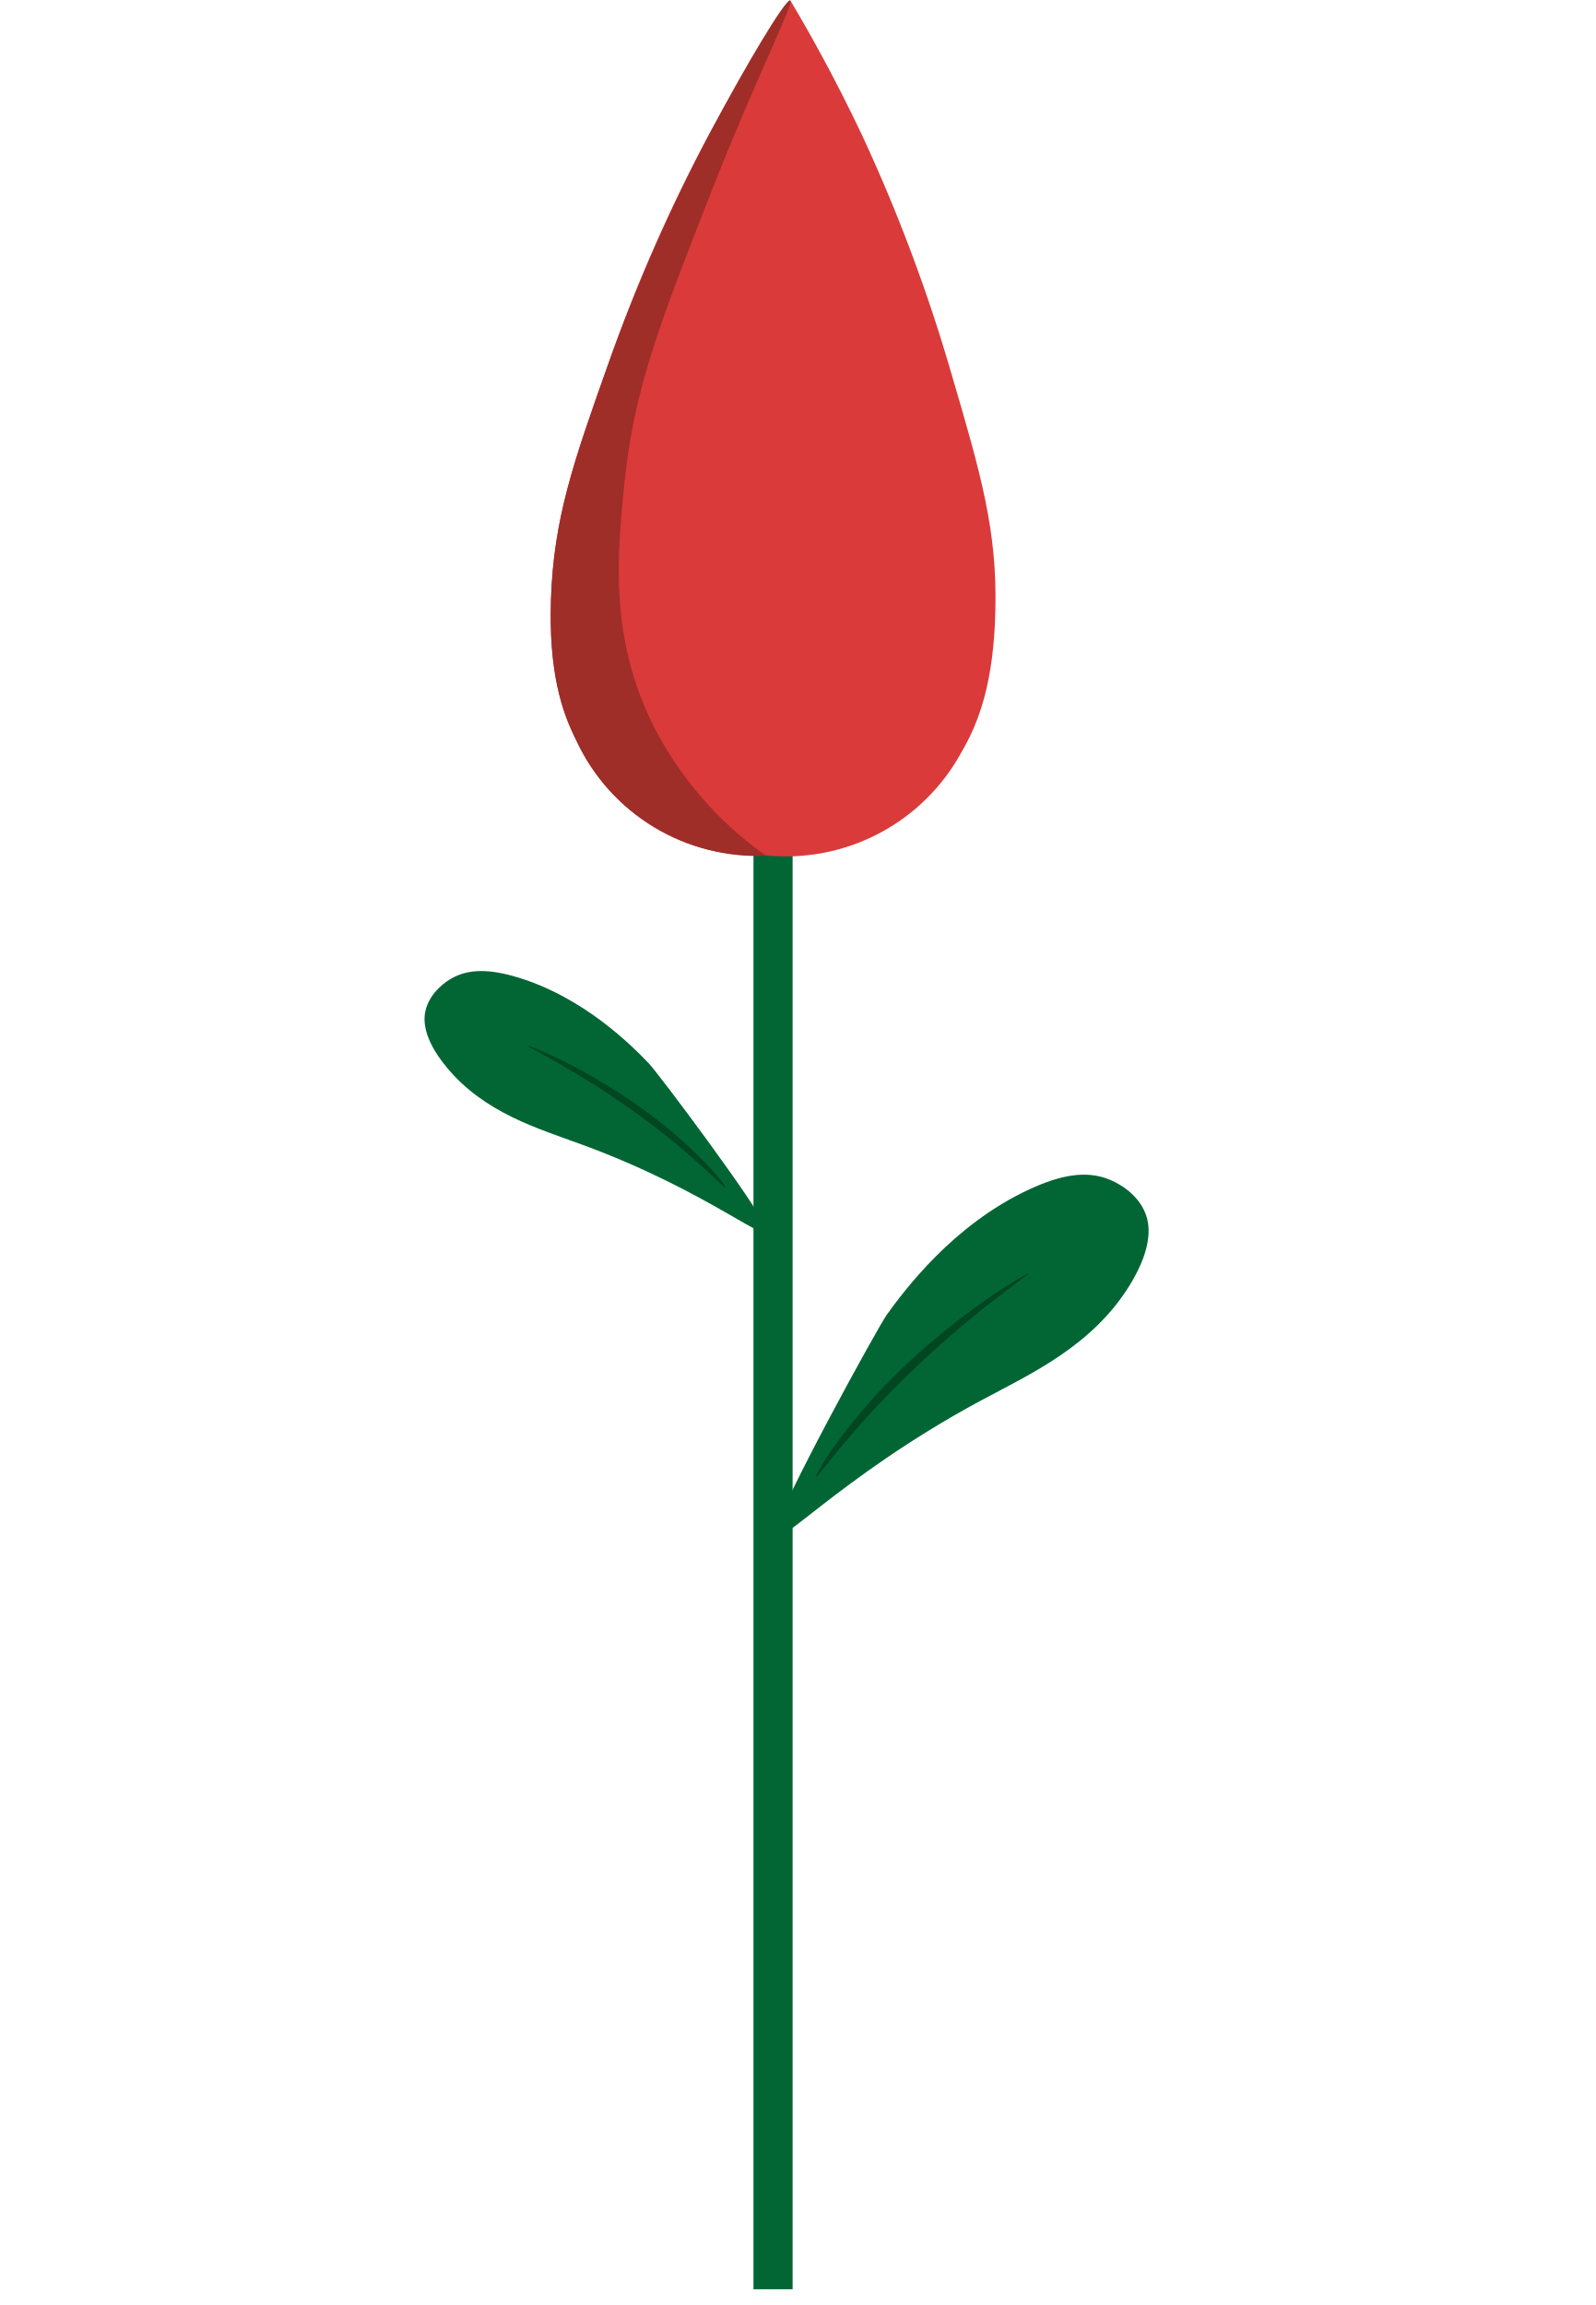
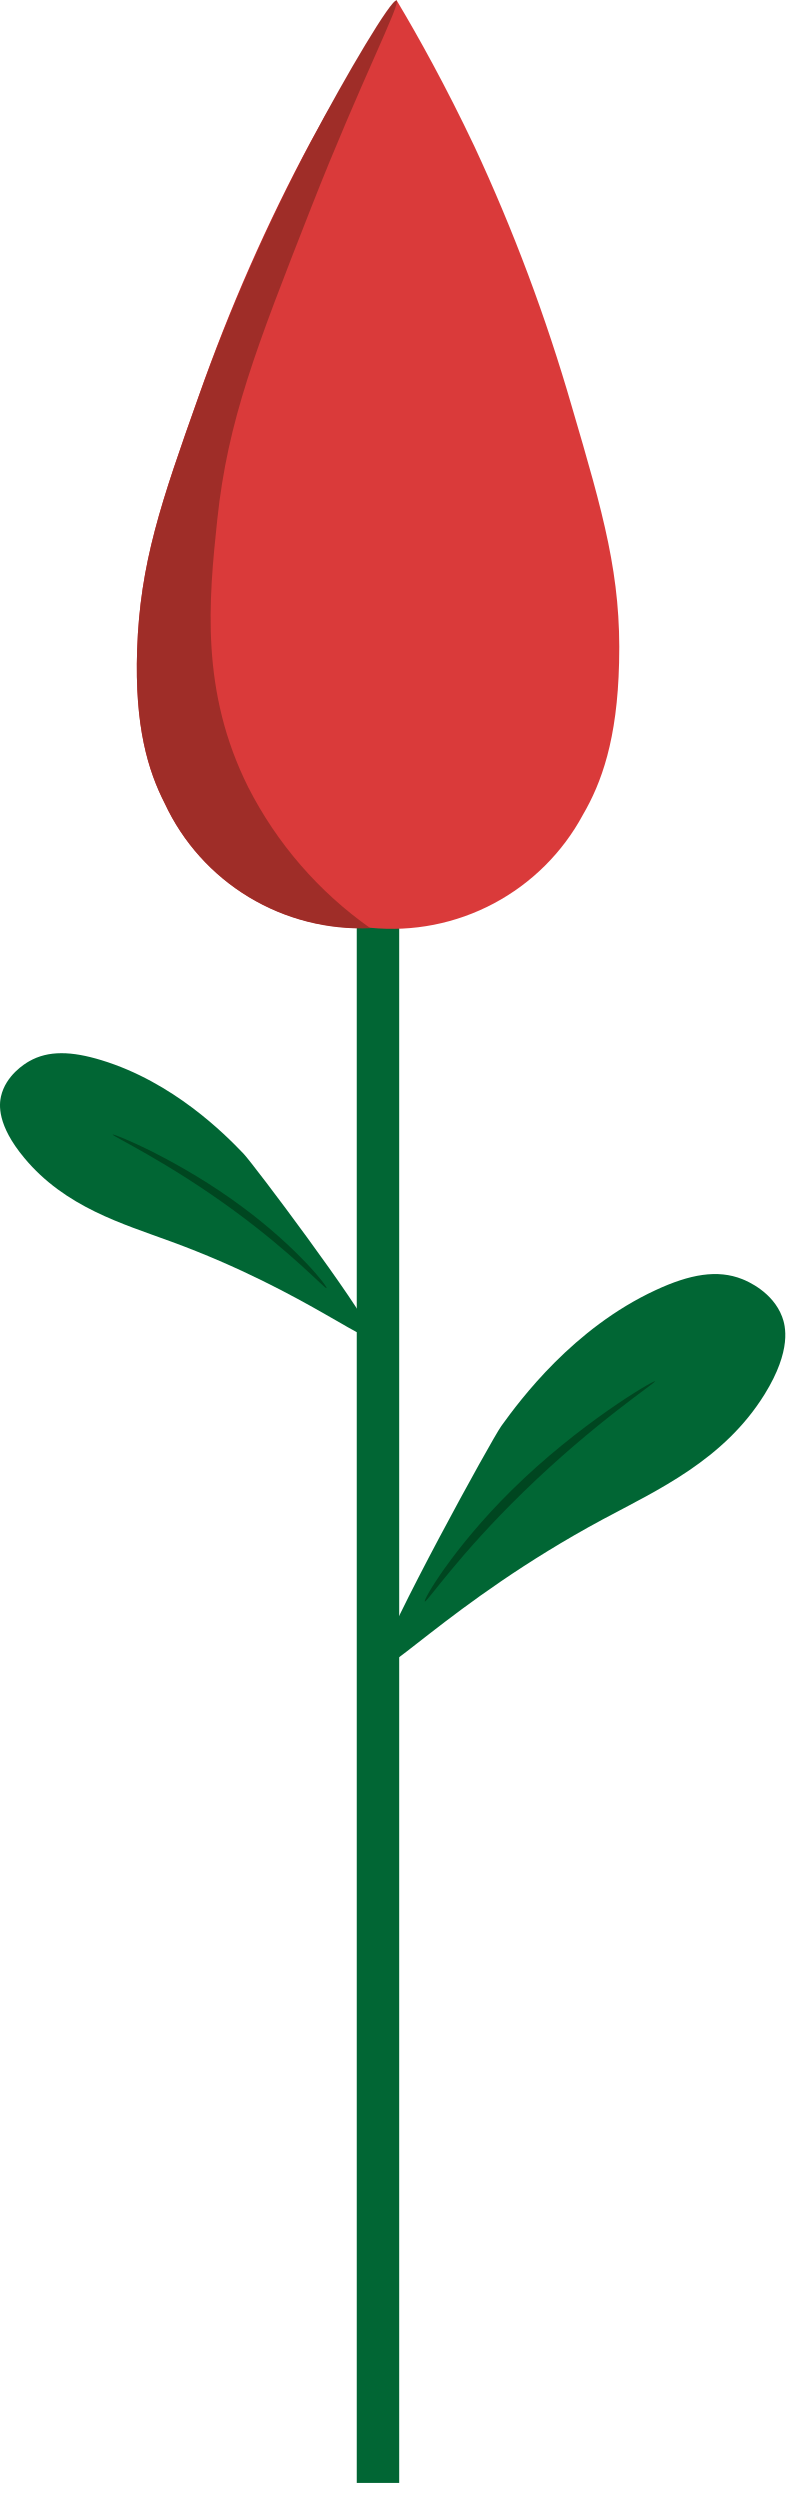
- <svg xmlns="http://www.w3.org/2000/svg" width="18" height="26" viewBox="0 0 23 71" fill="none">
+ <svg xmlns="http://www.w3.org/2000/svg" viewBox="0 0 23 71" fill="none">
  <path d="M11.337 26.32H10.132V70.515H11.337V26.32Z" fill="#016634" />
  <path d="M11.261 0.004C11.89 1.056 12.668 2.46 13.468 4.147C14.582 6.539 15.508 9.013 16.24 11.547C17.14 14.613 17.647 16.364 17.582 18.822C17.532 21.013 17.079 22.241 16.553 23.143C15.977 24.212 15.097 25.088 14.022 25.659C12.948 26.23 11.728 26.47 10.517 26.349H10.527C9.311 26.405 8.106 26.099 7.065 25.47C6.023 24.84 5.194 23.916 4.681 22.814C4.206 21.885 3.821 20.632 3.895 18.443C3.978 15.987 4.572 14.266 5.643 11.25C6.515 8.76 7.579 6.341 8.828 4.016C9.852 2.128 11.039 0.332 11.039 0.332L11.261 0" fill="#DA3A3A" />
  <path d="M11.261 0.016C11.398 0.084 10.239 2.323 8.844 5.877C7.261 9.912 6.47 11.938 6.171 14.752C5.926 17.061 5.687 19.632 7.05 22.358C7.863 23.954 9.053 25.328 10.518 26.36H10.529C9.313 26.415 8.107 26.108 7.066 25.479C6.025 24.849 5.194 23.925 4.681 22.823C4.206 21.893 3.821 20.641 3.895 18.452C3.978 15.996 4.572 14.275 5.643 11.259C6.527 8.775 7.592 6.358 8.828 4.028C9.843 2.098 11.125 -0.054 11.261 0.016Z" fill="#9F2D28" />
  <path d="M10.518 37.826C10.264 37.147 7.198 33.058 6.915 32.763C6.387 32.21 4.919 30.73 2.88 30.109C2.034 29.851 1.373 29.828 0.828 30.14C0.713 30.205 0.163 30.537 0.027 31.142C-0.022 31.361 -0.092 31.947 0.689 32.884C1.853 34.288 3.49 34.756 4.86 35.261C8.788 36.7 10.772 38.503 10.518 37.826Z" fill="#016634" />
  <path d="M9.274 36.584C9.221 36.605 8.34 35.621 6.635 34.373C4.734 32.982 3.16 32.253 3.2 32.221C3.241 32.19 5.116 32.96 6.894 34.286C8.452 35.442 9.326 36.561 9.274 36.584Z" fill="#004620" />
  <path d="M10.786 47.183C10.974 46.327 13.952 40.901 14.237 40.499C14.778 39.749 16.282 37.722 18.619 36.64C19.592 36.187 20.378 36.047 21.082 36.328C21.228 36.386 21.945 36.691 22.211 37.393C22.308 37.647 22.494 38.336 21.717 39.594C20.559 41.466 18.677 42.315 17.123 43.148C12.668 45.547 10.596 48.041 10.786 47.183Z" fill="#016634" />
  <path d="M12.066 45.483C12.131 45.499 13.019 44.169 14.852 42.384C16.894 40.392 18.656 39.249 18.604 39.226C18.551 39.203 16.433 40.438 14.52 42.333C12.859 43.975 11.994 45.471 12.066 45.483Z" fill="#004620" />
</svg>
